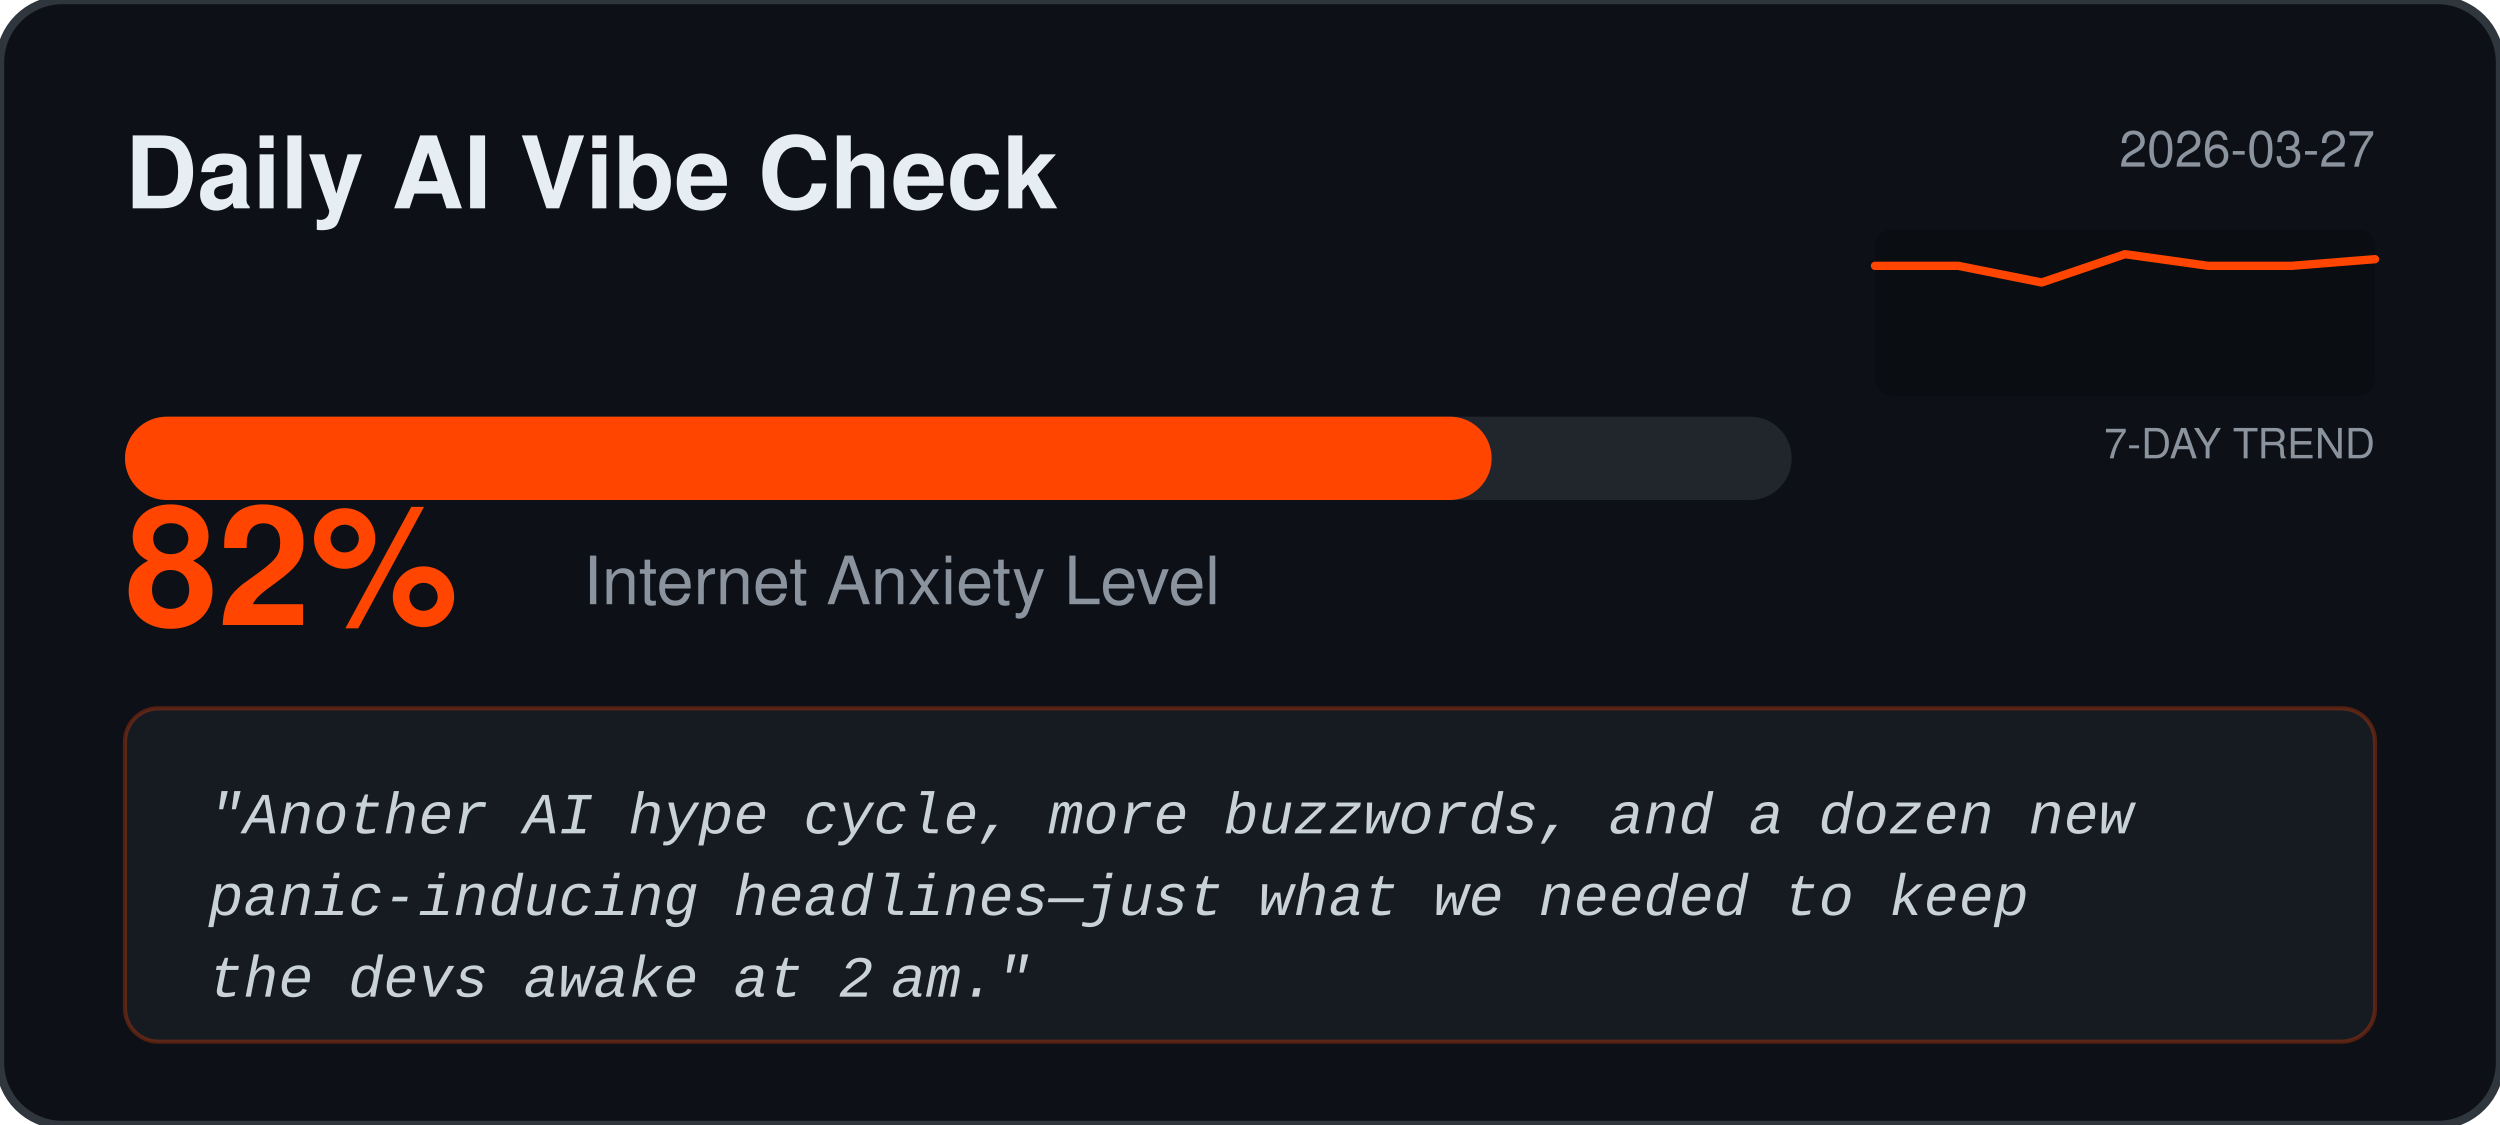
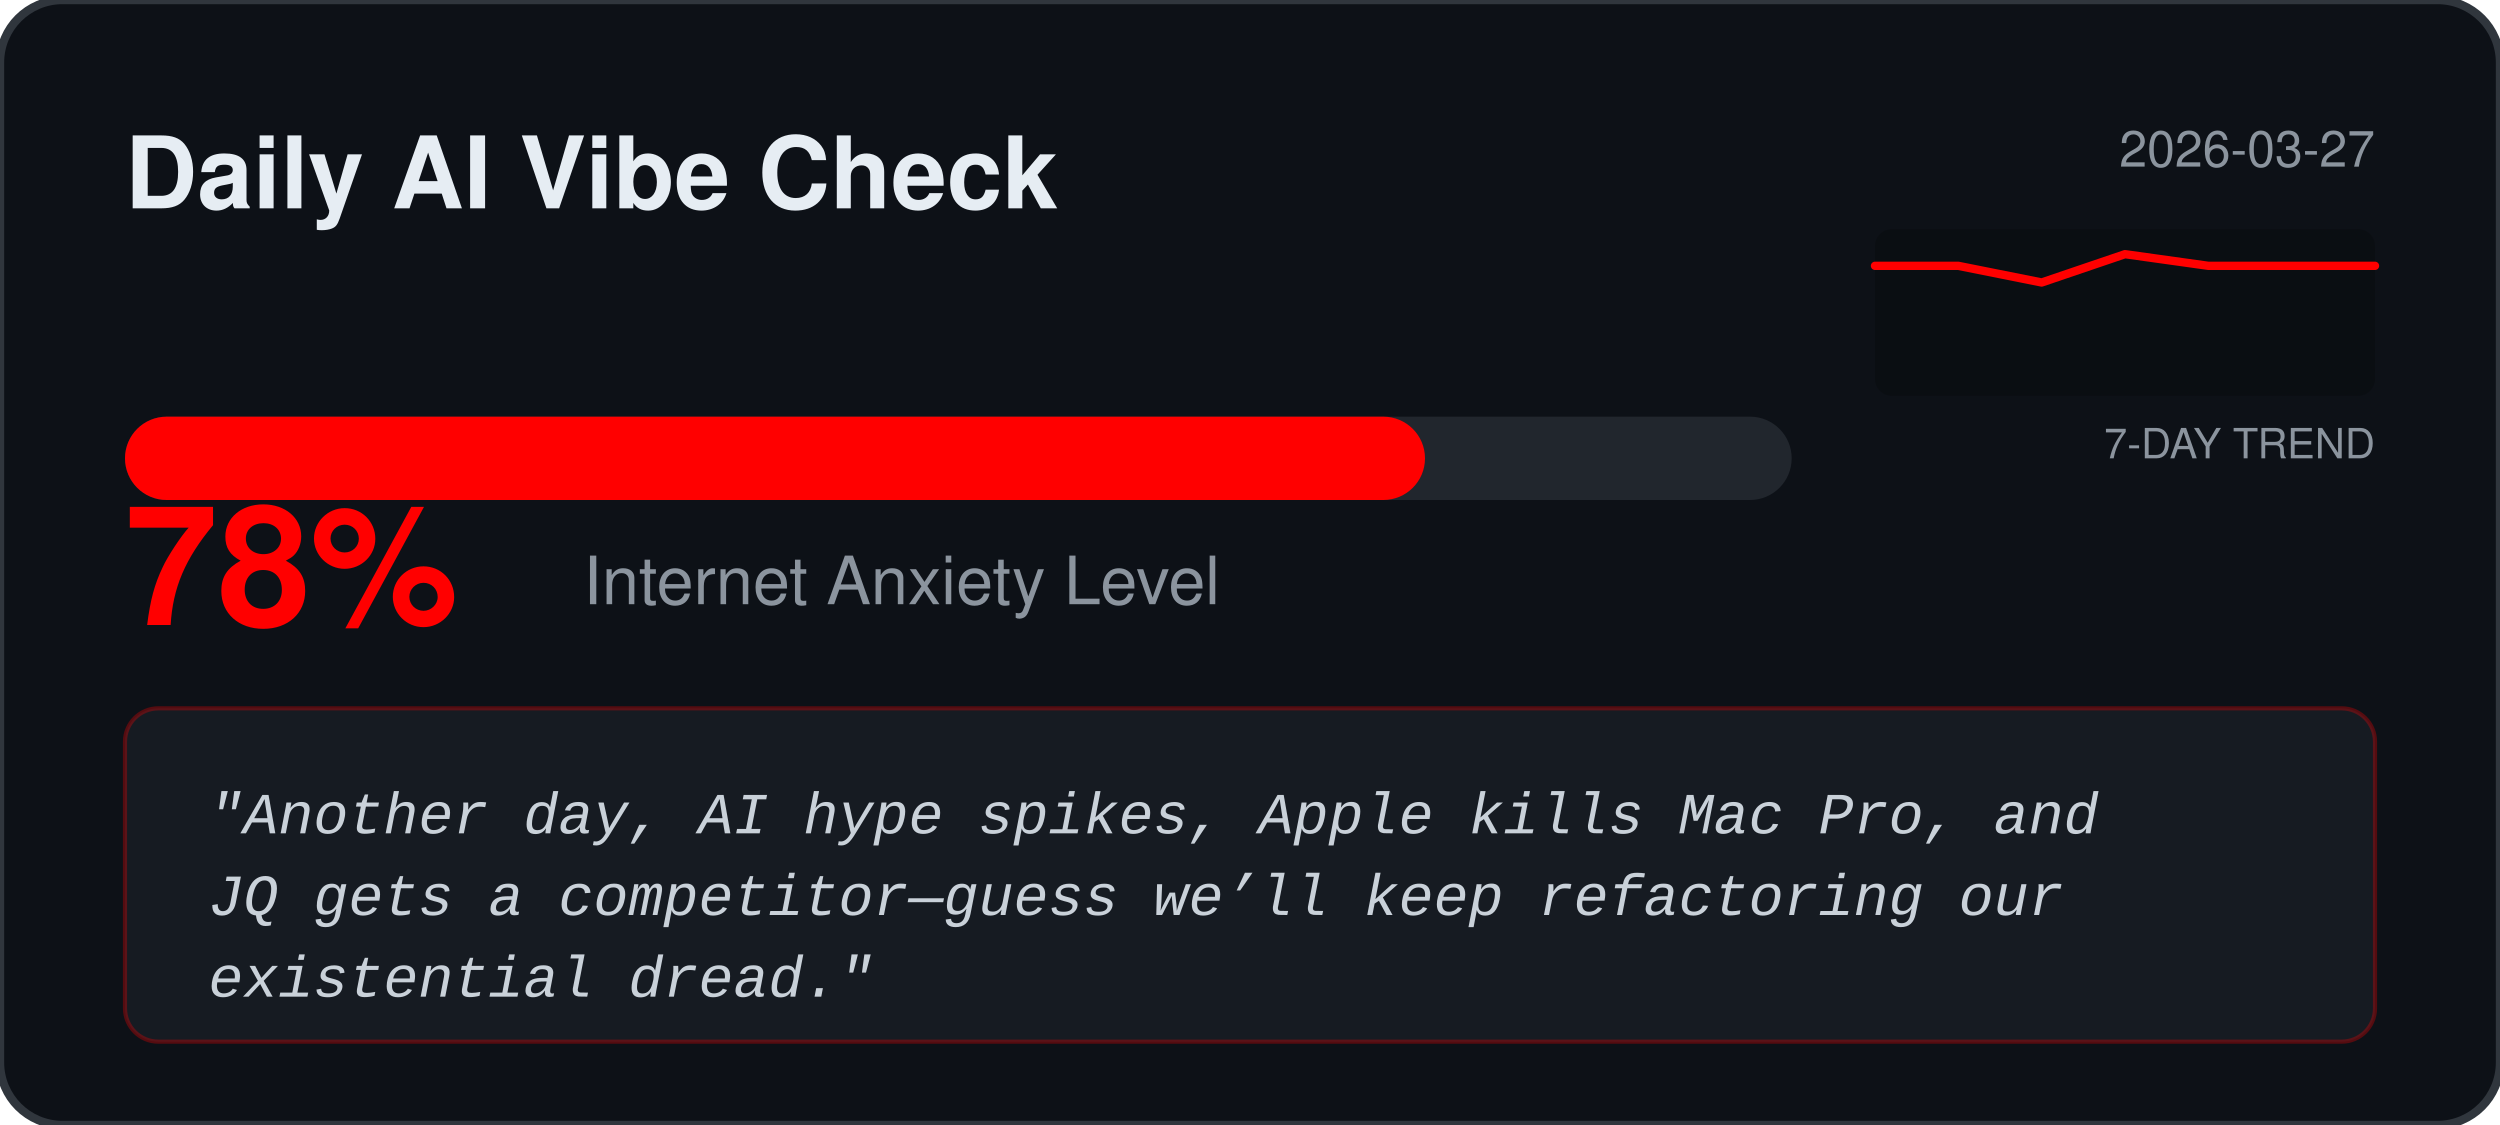
<svg xmlns="http://www.w3.org/2000/svg" width="600" height="270" viewBox="0 0 600 270" fill="none">
  <rect width="600" height="270" rx="15" fill="#0D1117" stroke="#30363D" stroke-width="2" />
  <text x="30" y="50" fill="#E6EDF3" font-family="Segoe UI, Helvetica, sans-serif" font-weight="bold" font-size="24">Daily AI Vibe Check</text>
  <text x="570" y="40" fill="#8B949E" font-family="Segoe UI, Helvetica, sans-serif" font-size="12" text-anchor="end">2026-03-27</text>
  <rect x="450" y="55" width="120" height="40" fill="#000000" fill-opacity="0.2" rx="4" />
  <text x="570" y="110" fill="#8B949E" font-family="Segoe UI, Helvetica, sans-serif" font-size="10" text-anchor="end">7-DAY TREND</text>
-   <polyline points="450.0,63.8 470.0,63.8 490.0,67.8 510.0,61.0 530.0,63.8 550.0,63.8 570.0,62.2" fill="none" stroke="#FF4500" stroke-width="2" stroke-linecap="round" stroke-linejoin="round" />
+   <polyline points="450.0,63.8 470.0,63.8 490.0,67.8 510.0,61.0 530.0,63.8 550.0,63.8 570.0,63.8" fill="none" stroke="#FF0000" stroke-width="2" stroke-linecap="round" stroke-linejoin="round" />
  <rect x="30" y="100" width="400" height="20" rx="10" fill="#21262D" />
-   <rect x="30" y="100" width="328.0" height="20" rx="10" fill="#FF4500" />
-   <text x="30" y="150" fill="#FF4500" font-family="Segoe UI, Helvetica, sans-serif" font-weight="bold" font-size="40">82%</text>
+   <rect x="30" y="100" width="312.0" height="20" rx="10" fill="#FF0000" />
+   <text x="30" y="150" fill="#FF0000" font-family="Segoe UI, Helvetica, sans-serif" font-weight="bold" font-size="40">78%</text>
  <text x="140" y="145" fill="#8B949E" font-family="Segoe UI, Helvetica, sans-serif" font-size="16">Internet Anxiety Level</text>
-   <rect x="30" y="170" width="540" height="80" rx="8" fill="#161B22" stroke="#FF4500" stroke-opacity="0.3" />
+   <rect x="30" y="170" width="540" height="80" rx="8" fill="#161B22" stroke="#FF0000" stroke-opacity="0.3" />
  <text x="50" y="200" fill="#C9D1D9" font-family="Courier New, monospace" font-size="14" font-style="italic">
-     <tspan x="50" dy="0">"Another AI hype cycle, more buzzwords, and a dozen new</tspan>
-     <tspan x="50" dy="1.4em">panic‑inducing headlines—just what we needed to keep</tspan>
-     <tspan x="50" dy="1.4em">the devs awake at 2 am."</tspan>
+     <tspan x="50" dy="0">"Another day, AI hype spikes, Apple kills Mac Pro, and</tspan>
+     <tspan x="50" dy="1.4em">JQ gets a competitor—guess we’ll keep refactoring our</tspan>
+     <tspan x="50" dy="1.4em">existential dread."</tspan>
  </text>
</svg>
